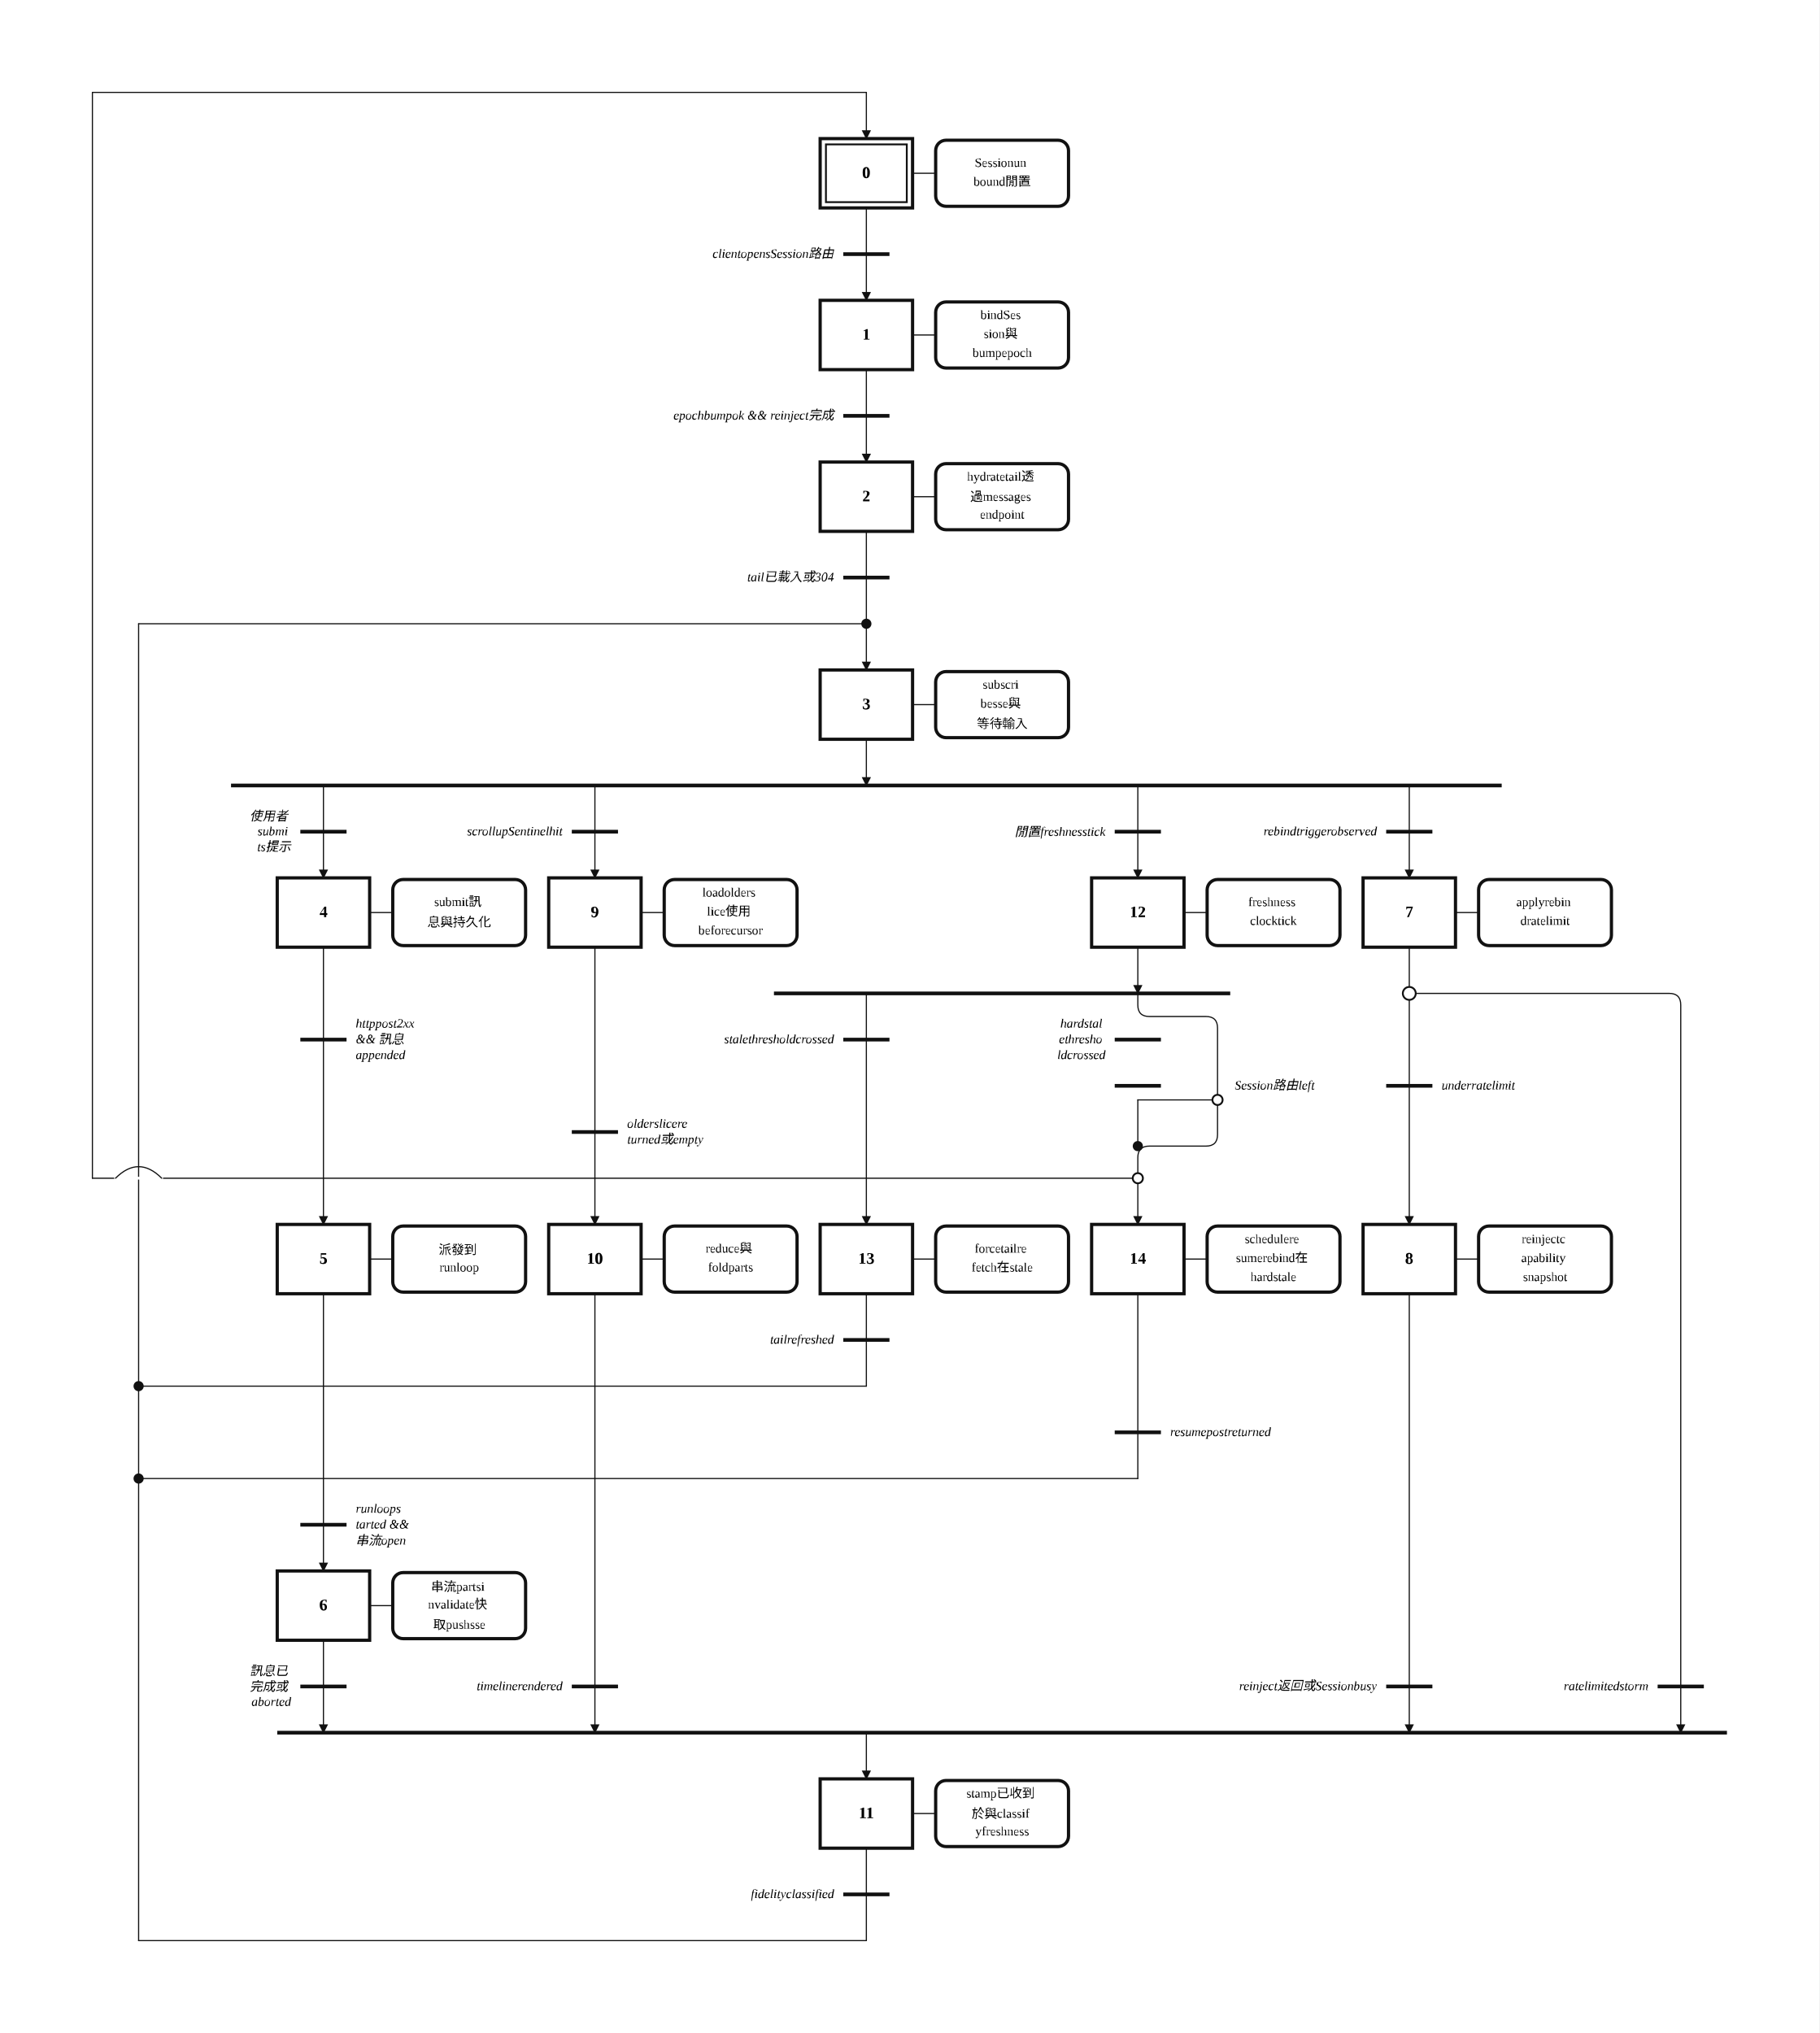
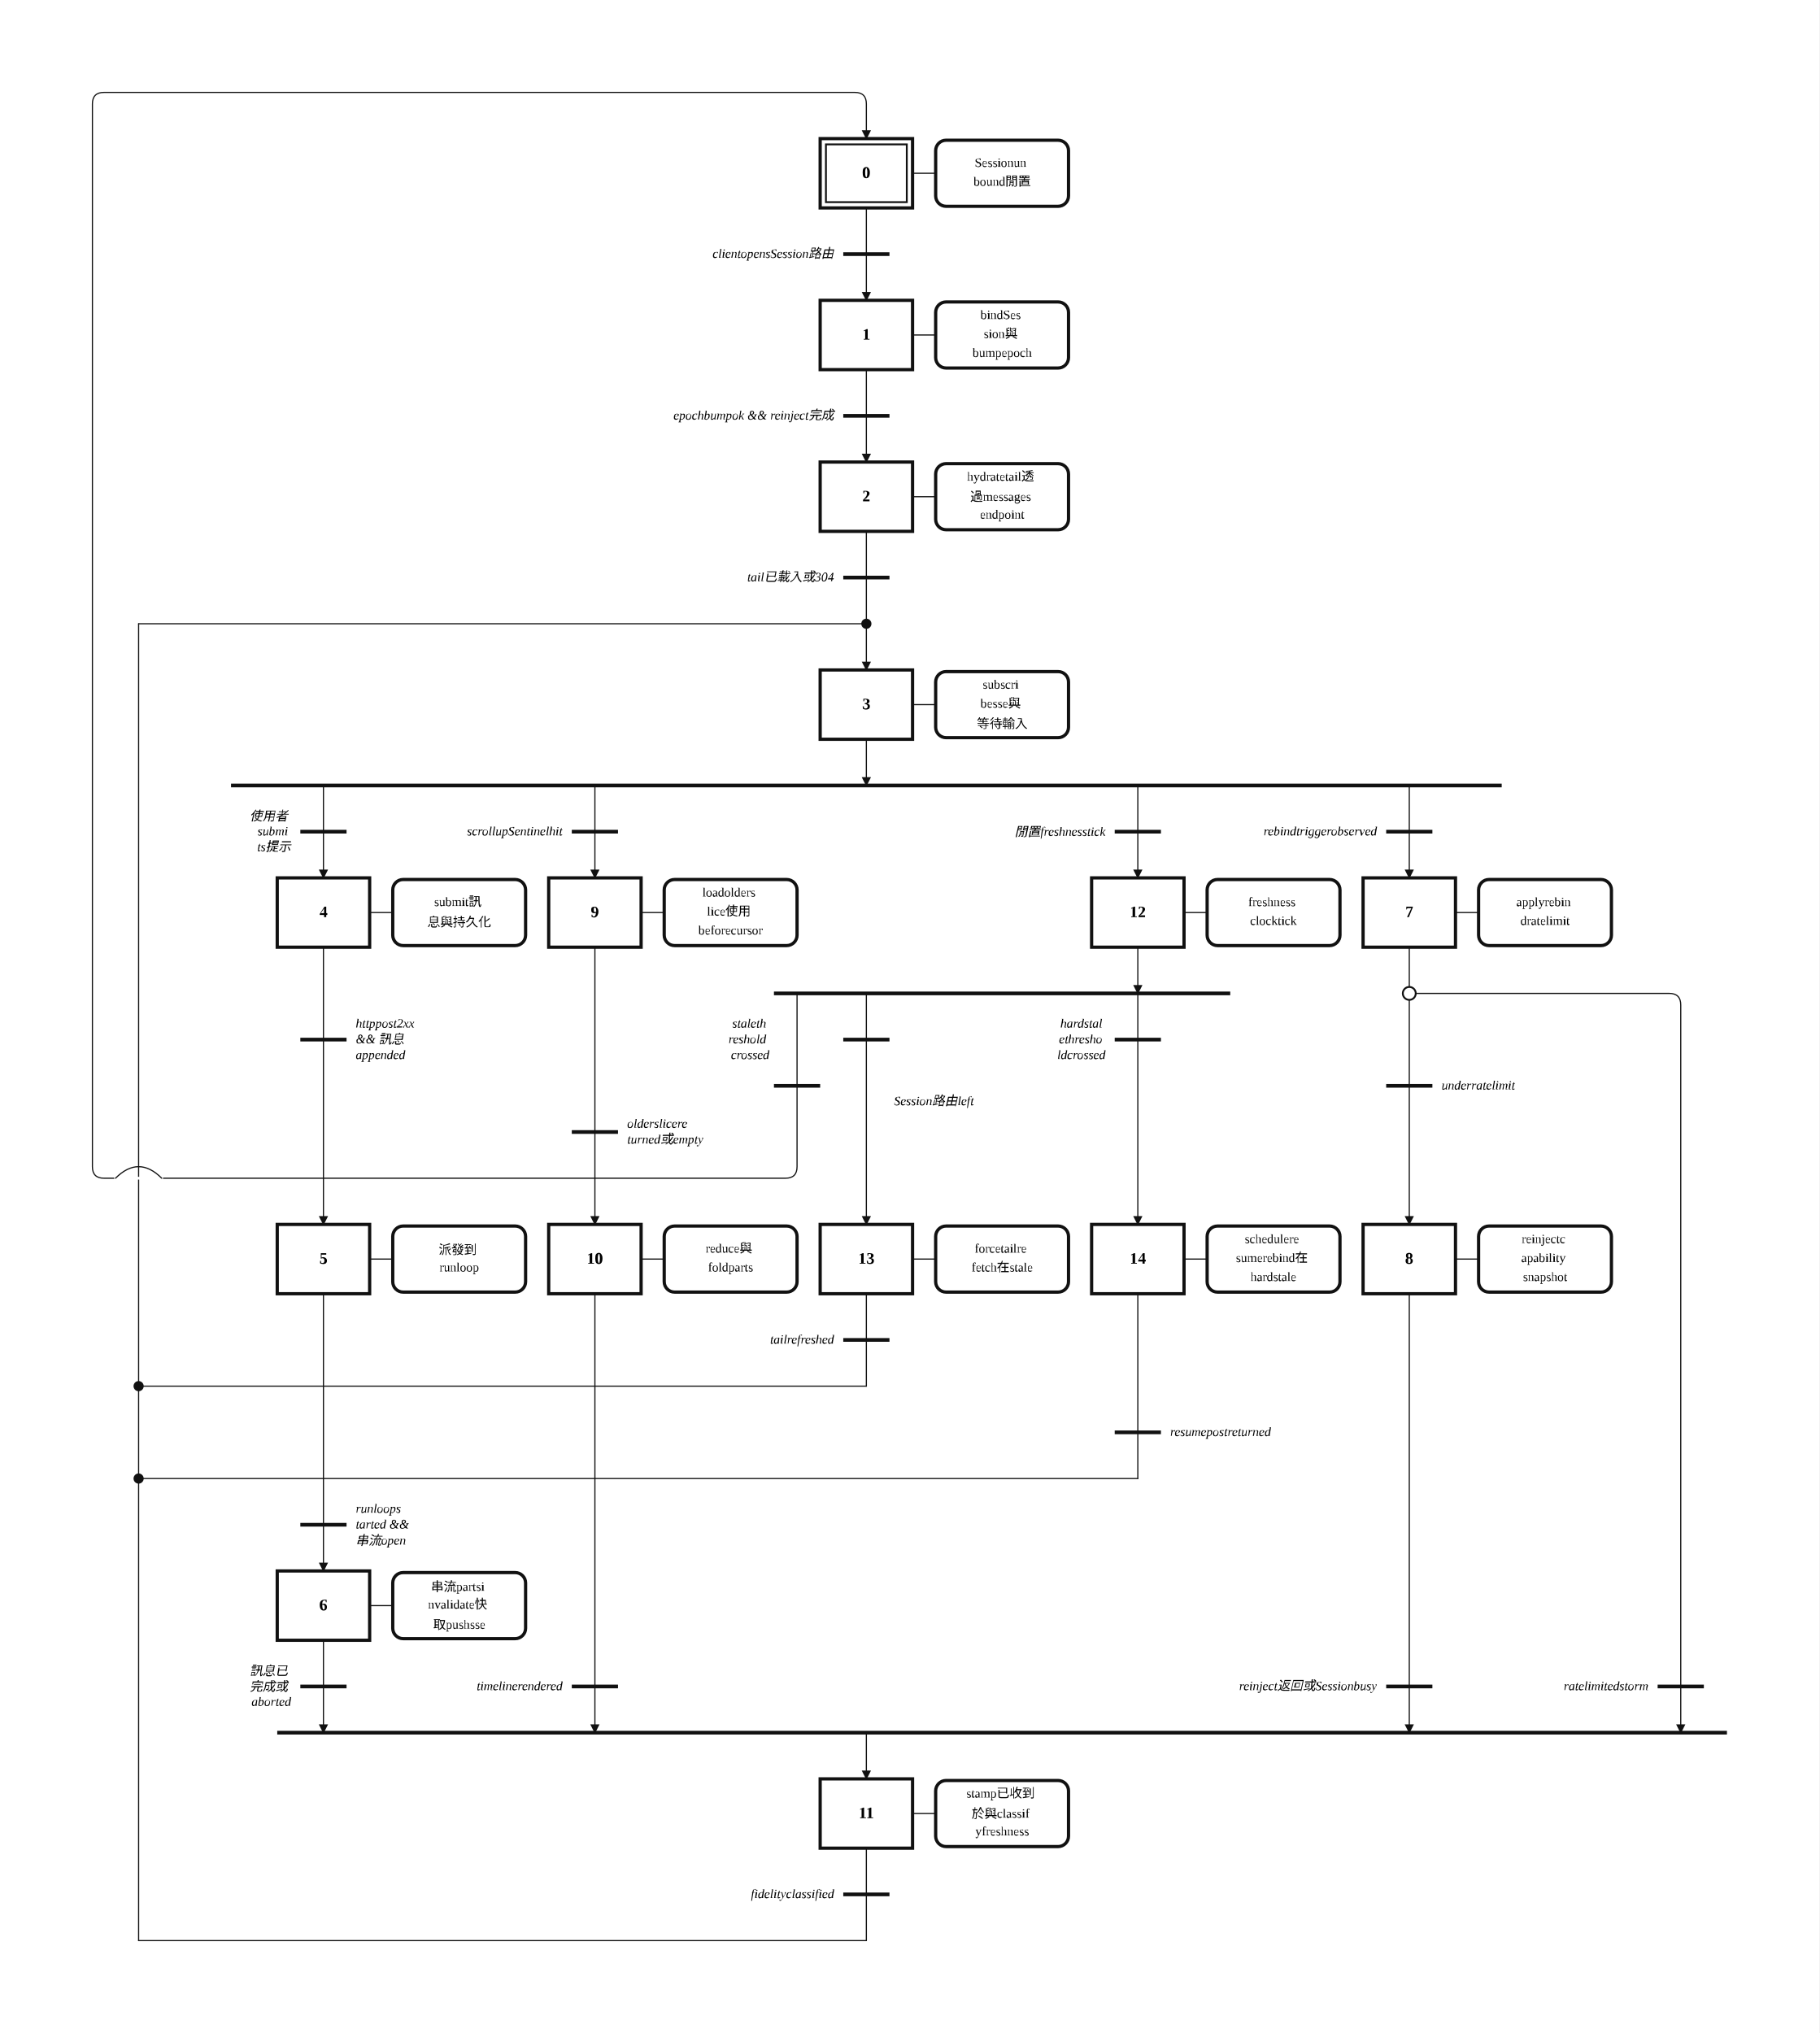
<svg xmlns="http://www.w3.org/2000/svg" width="1575" height="1760" viewBox="-34.00 -2.00 78.75 88.00" role="img">
  <style>
.step{fill:#fff;stroke:#111;stroke-width:.14}.step-inner{fill:none;stroke:#111;stroke-width:.08}
.action{fill:#fff;stroke:#111;stroke-width:.14}.gate{stroke:#111;stroke-width:.16}
.edge{fill:none;stroke:#111;stroke-width:.05;stroke-linecap:round;stroke-linejoin:round}.edge-arrow{marker-end:url(#arrow)}
.flyover-mask{stroke:#fff;stroke-width:.12;stroke-linecap:round}
.flyover{fill:none;stroke:#111;stroke-width:.05;stroke-linecap:round}
.junction{fill:#111;stroke:#111;stroke-width:0}.branch-junction{fill:#fff;stroke:#111;stroke-width:.08}
.assoc{stroke:#111;stroke-width:.05}.label{font:bold .7px 'Times New Roman', 'BiauKai', 'DFKai-SB', serif;text-anchor:middle;dominant-baseline:middle}
.action-label{font:.55px 'Times New Roman', 'BiauKai', 'DFKai-SB', serif;text-anchor:middle;dominant-baseline:middle}.gate-label{font:italic .55px 'Times New Roman', 'BiauKai', 'DFKai-SB', serif;text-anchor:start;dominant-baseline:middle}.gate-label-left{font:italic .55px 'Times New Roman', 'BiauKai', 'DFKai-SB', serif;text-anchor:end;dominant-baseline:middle}
</style>
  <defs>
    <marker id="arrow" markerWidth="0.4" markerHeight="0.4" refX="0.36" refY="0.2" orient="auto" markerUnits="userSpaceOnUse">
      <path d="M 0 0 L 0.4 0.2 L 0 0.4 z" fill="#111" />
    </marker>
  </defs>
  <rect x="-34.00" y="-2.00" width="78.75" height="88.00" fill="white" />
  <path class="edge edge-arrow" d="M 3.50 23.00 L 3.50 27.00" />
  <path class="edge" d="M 3.50 7.00 L 3.50 9.00" />
  <path class="edge edge-arrow" d="M 3.50 9.00 L 3.50 11.00" />
  <path class="edge" d="M 3.50 14.00 L 3.50 16.00" />
  <path class="edge edge-arrow" d="M 3.50 16.00 L 3.50 18.00" />
  <path class="edge" d="M 3.50 21.00 L 3.50 23.00" />
  <path class="edge edge-arrow" d="M 3.50 30.00 L 3.50 32.00" />
  <path class="edge edge-arrow" d="M -20.00 32.00 L -20.00 36.00" />
  <path class="edge edge-arrow" d="M 27.00 32.00 L 27.00 36.00" />
  <path class="edge edge-arrow" d="M -8.25 32.00 L -8.25 36.00" />
  <path class="edge edge-arrow" d="M 15.25 32.00 L 15.25 36.00" />
  <path class="edge" d="M -20.00 39.00 L -20.00 43.00" />
  <path class="edge edge-arrow" d="M -20.00 43.00 L -20.00 51.00" />
  <path class="edge" d="M -20.00 54.00 L -20.00 64.00" />
  <path class="edge edge-arrow" d="M -20.00 64.00 L -20.00 66.00" />
  <path class="edge edge-arrow" d="M -20.00 69.00 L -20.00 73.00" />
  <path class="edge edge-arrow" d="M 3.50 73.00 L 3.50 75.00" />
  <path class="edge" d="M 27.00 39.00 L 27.00 41.00" />
  <path class="edge" d="M 27.00 41.00 L 27.00 45.00" />
  <path class="edge edge-arrow" d="M 27.00 45.00 L 27.00 51.00" />
  <path class="edge edge-arrow" d="M 27.00 41.00 L 38.25 41.00 Q 38.75 41.00 38.75 41.50 L 38.75 73.00" />
  <path class="edge edge-arrow" d="M 27.00 54.00 L 27.00 73.00" />
  <path class="edge" d="M -8.25 39.00 L -8.25 47.00" />
  <path class="edge edge-arrow" d="M -8.25 47.00 L -8.25 51.00" />
  <path class="edge edge-arrow" d="M -8.25 54.00 L -8.25 73.00" />
  <path class="edge" d="M 3.50 78.00 L 3.50 80.00" />
  <path class="edge" d="M 3.50 80.00 L 3.50 82.00" />
  <path class="edge" d="M 3.50 82.00 L -28.00 82.00" />
  <path class="edge" d="M -28.00 82.00 L -28.00 25.00" />
  <path class="edge" d="M -28.00 25.00 L 3.50 25.00" />
  <path class="edge edge-arrow" d="M 15.25 39.00 L 15.25 41.00" />
  <path class="edge edge-arrow" d="M 3.50 41.00 L 3.50 51.00" />
-   <path class="edge edge-arrow" d="M 15.25 41.00 L 15.25 41.50 Q 15.25 42.00 15.75 42.00 L 18.20 42.00 Q 18.70 42.00 18.70 42.50 L 18.70 47.11 Q 18.70 47.61 18.20 47.61 L 15.75 47.61 Q 15.25 47.61 15.25 48.11 L 15.25 51.00" />
-   <path class="edge" d="M 18.70 45.61 L 15.25 45.61" />
-   <path class="edge" d="M 15.25 45.61 L 15.25 47.61" />
-   <path class="edge" d="M 15.25 49.00 L -30.00 49.00" />
-   <path class="edge" d="M -30.00 49.00 L -30.00 2.00" />
-   <path class="edge" d="M -30.00 2.00 L 3.50 2.00" />
-   <path class="edge edge-arrow" d="M 3.50 2.00 L 3.50 4.00" />
+   <path class="edge edge-arrow" d="M 15.25 41.00 L 15.25 51.00" />
+   <path class="edge edge-arrow" d="M 0.50 41.00 L 0.50 48.50 Q 0.50 49.00 0.00 49.00 L -29.50 49.00 Q -30.00 49.00 -30.00 48.50 L -30.00 2.50 Q -30.00 2.00 -29.50 2.00 L 3.00 2.00 Q 3.50 2.00 3.50 2.50 L 3.50 4.00" />
  <path class="edge" d="M 3.50 54.00 L 3.50 56.00" />
  <path class="edge" d="M 3.50 56.00 L 3.50 58.00" />
  <path class="edge" d="M 3.50 58.00 L -28.00 58.00" />
  <path class="edge" d="M 15.25 54.00 L 15.25 60.00" />
  <path class="edge" d="M 15.25 60.00 L 15.25 62.00" />
  <path class="edge" d="M 15.25 62.00 L -28.00 62.00" />
  <rect class="step" x="1.50" y="4.00" width="4.00" height="3.00" />
  <rect class="step-inner" x="1.75" y="4.25" width="3.50" height="2.50" />
  <text class="label" x="3.50" y="5.50">0</text>
  <rect class="step" x="1.50" y="11.00" width="4.00" height="3.00" />
  <text class="label" x="3.50" y="12.50">1</text>
  <rect class="step" x="1.50" y="18.00" width="4.00" height="3.00" />
  <text class="label" x="3.50" y="19.50">2</text>
  <rect class="step" x="1.50" y="27.00" width="4.00" height="3.00" />
  <text class="label" x="3.50" y="28.50">3</text>
  <rect class="step" x="-22.00" y="36.00" width="4.00" height="3.00" />
  <text class="label" x="-20.00" y="37.50">4</text>
  <rect class="step" x="-22.00" y="51.00" width="4.00" height="3.00" />
  <text class="label" x="-20.00" y="52.50">5</text>
  <rect class="step" x="-22.00" y="66.00" width="4.00" height="3.00" />
  <text class="label" x="-20.00" y="67.50">6</text>
  <rect class="step" x="25.00" y="36.00" width="4.00" height="3.00" />
  <text class="label" x="27.00" y="37.50">7</text>
  <rect class="step" x="25.00" y="51.00" width="4.00" height="3.00" />
  <text class="label" x="27.00" y="52.50">8</text>
  <rect class="step" x="-10.25" y="36.00" width="4.00" height="3.00" />
  <text class="label" x="-8.25" y="37.50">9</text>
  <rect class="step" x="-10.25" y="51.00" width="4.00" height="3.00" />
  <text class="label" x="-8.25" y="52.50">10</text>
  <rect class="step" x="1.50" y="75.00" width="4.00" height="3.00" />
  <text class="label" x="3.50" y="76.50">11</text>
  <rect class="step" x="13.25" y="36.00" width="4.00" height="3.00" />
  <text class="label" x="15.25" y="37.50">12</text>
  <rect class="step" x="1.50" y="51.00" width="4.00" height="3.00" />
  <text class="label" x="3.50" y="52.50">13</text>
  <rect class="step" x="13.25" y="51.00" width="4.00" height="3.00" />
  <text class="label" x="15.25" y="52.50">14</text>
  <line class="assoc" x1="5.50" y1="5.50" x2="6.50" y2="5.50" />
  <rect class="action" x="6.50" y="4.07" width="5.75" height="2.86" rx="0.45" ry="0.45" />
  <text class="action-label" x="9.38" y="5.09">
    <tspan x="9.38" dy="0">Sessionun</tspan>
    <tspan x="9.38" dy="0.82">bound閒置</tspan>
  </text>
  <line class="assoc" x1="5.50" y1="12.50" x2="6.50" y2="12.50" />
  <rect class="action" x="6.50" y="11.07" width="5.75" height="2.86" rx="0.45" ry="0.45" />
  <text class="action-label" x="9.38" y="11.68">
    <tspan x="9.38" dy="0">bindSes</tspan>
    <tspan x="9.38" dy="0.82">sion與</tspan>
    <tspan x="9.38" dy="0.82">bumpepoch</tspan>
  </text>
  <line class="assoc" x1="5.50" y1="19.50" x2="6.50" y2="19.50" />
  <rect class="action" x="6.50" y="18.07" width="5.75" height="2.86" rx="0.45" ry="0.45" />
  <text class="action-label" x="9.38" y="18.68">
    <tspan x="9.38" dy="0">hydratetail透</tspan>
    <tspan x="9.38" dy="0.82">過messages</tspan>
    <tspan x="9.38" dy="0.82">endpoint</tspan>
  </text>
  <line class="assoc" x1="5.50" y1="28.50" x2="6.50" y2="28.50" />
  <rect class="action" x="6.50" y="27.07" width="5.75" height="2.86" rx="0.45" ry="0.45" />
  <text class="action-label" x="9.38" y="27.68">
    <tspan x="9.38" dy="0">subscri</tspan>
    <tspan x="9.38" dy="0.82">besse與</tspan>
    <tspan x="9.38" dy="0.82">等待輸入</tspan>
  </text>
  <line class="assoc" x1="-18.00" y1="37.50" x2="-17.00" y2="37.50" />
  <rect class="action" x="-17.00" y="36.07" width="5.75" height="2.86" rx="0.45" ry="0.45" />
  <text class="action-label" x="-14.12" y="37.09">
    <tspan x="-14.12" dy="0">submit訊</tspan>
    <tspan x="-14.12" dy="0.82">息與持久化</tspan>
  </text>
  <line class="assoc" x1="-18.00" y1="52.50" x2="-17.00" y2="52.50" />
  <rect class="action" x="-17.00" y="51.07" width="5.75" height="2.86" rx="0.45" ry="0.45" />
  <text class="action-label" x="-14.12" y="52.09">
    <tspan x="-14.12" dy="0">派發到</tspan>
    <tspan x="-14.12" dy="0.82">runloop</tspan>
  </text>
  <line class="assoc" x1="-18.00" y1="67.50" x2="-17.00" y2="67.50" />
  <rect class="action" x="-17.00" y="66.07" width="5.75" height="2.86" rx="0.45" ry="0.45" />
  <text class="action-label" x="-14.12" y="66.68">
    <tspan x="-14.12" dy="0">串流partsi</tspan>
    <tspan x="-14.12" dy="0.82">nvalidate快</tspan>
    <tspan x="-14.12" dy="0.82">取pushsse</tspan>
  </text>
  <line class="assoc" x1="29.00" y1="37.50" x2="30.00" y2="37.50" />
  <rect class="action" x="30.00" y="36.07" width="5.75" height="2.86" rx="0.45" ry="0.45" />
  <text class="action-label" x="32.88" y="37.09">
    <tspan x="32.88" dy="0">applyrebin</tspan>
    <tspan x="32.88" dy="0.82">dratelimit</tspan>
  </text>
  <line class="assoc" x1="29.00" y1="52.50" x2="30.00" y2="52.50" />
  <rect class="action" x="30.00" y="51.07" width="5.75" height="2.86" rx="0.45" ry="0.45" />
  <text class="action-label" x="32.88" y="51.68">
    <tspan x="32.88" dy="0">reinjectc</tspan>
    <tspan x="32.88" dy="0.82">apability</tspan>
    <tspan x="32.88" dy="0.82">snapshot</tspan>
  </text>
  <line class="assoc" x1="-6.25" y1="37.50" x2="-5.25" y2="37.50" />
  <rect class="action" x="-5.25" y="36.07" width="5.75" height="2.86" rx="0.45" ry="0.45" />
  <text class="action-label" x="-2.38" y="36.68">
    <tspan x="-2.38" dy="0">loadolders</tspan>
    <tspan x="-2.38" dy="0.82">lice使用</tspan>
    <tspan x="-2.38" dy="0.82">beforecursor</tspan>
  </text>
  <line class="assoc" x1="-6.25" y1="52.50" x2="-5.25" y2="52.50" />
  <rect class="action" x="-5.25" y="51.07" width="5.75" height="2.86" rx="0.45" ry="0.45" />
  <text class="action-label" x="-2.38" y="52.09">
    <tspan x="-2.38" dy="0">reduce與</tspan>
    <tspan x="-2.38" dy="0.82">foldparts</tspan>
  </text>
  <line class="assoc" x1="5.50" y1="76.50" x2="6.50" y2="76.50" />
  <rect class="action" x="6.50" y="75.07" width="5.75" height="2.86" rx="0.45" ry="0.45" />
  <text class="action-label" x="9.38" y="75.68">
    <tspan x="9.38" dy="0">stamp已收到</tspan>
    <tspan x="9.38" dy="0.82">於與classif</tspan>
    <tspan x="9.38" dy="0.82">yfreshness</tspan>
  </text>
  <line class="assoc" x1="17.25" y1="37.50" x2="18.25" y2="37.50" />
  <rect class="action" x="18.25" y="36.07" width="5.75" height="2.86" rx="0.45" ry="0.45" />
  <text class="action-label" x="21.12" y="37.09">
    <tspan x="21.12" dy="0">freshness</tspan>
    <tspan x="21.12" dy="0.82">clocktick</tspan>
  </text>
  <line class="assoc" x1="5.50" y1="52.50" x2="6.50" y2="52.50" />
  <rect class="action" x="6.50" y="51.07" width="5.75" height="2.86" rx="0.45" ry="0.45" />
  <text class="action-label" x="9.38" y="52.09">
    <tspan x="9.38" dy="0">forcetailre</tspan>
    <tspan x="9.38" dy="0.82">fetch在stale</tspan>
  </text>
  <line class="assoc" x1="17.25" y1="52.50" x2="18.25" y2="52.50" />
  <rect class="action" x="18.25" y="51.07" width="5.75" height="2.86" rx="0.45" ry="0.45" />
  <text class="action-label" x="21.12" y="51.68">
    <tspan x="21.12" dy="0">schedulere</tspan>
    <tspan x="21.12" dy="0.82">sumerebind在</tspan>
    <tspan x="21.12" dy="0.82">hardstale</tspan>
  </text>
  <line class="gate" x1="2.50" y1="9.00" x2="4.50" y2="9.00" />
  <text class="gate-label-left" x="2.10" y="9.00">
    <tspan x="2.10" dy="0">clientopensSession路由</tspan>
  </text>
  <line class="gate" x1="2.50" y1="16.00" x2="4.50" y2="16.00" />
  <text class="gate-label-left" x="2.10" y="16.00">
    <tspan x="2.10" dy="0">epochbumpok &amp;&amp; reinject完成</tspan>
  </text>
  <line class="gate" x1="2.50" y1="23.00" x2="4.50" y2="23.00" />
  <text class="gate-label-left" x="2.10" y="23.00">
    <tspan x="2.10" dy="0">tail已載入或304</tspan>
  </text>
  <line class="gate" x1="-24.00" y1="32.00" x2="31.00" y2="32.00" />
  <line class="gate" x1="-21.00" y1="43.00" x2="-19.00" y2="43.00" />
  <text class="gate-label" x="-18.60" y="42.32">
    <tspan x="-18.60" dy="0">httppost2xx</tspan>
    <tspan x="-18.60" dy="0.68">&amp;&amp; 訊息</tspan>
    <tspan x="-18.60" dy="0.68">appended</tspan>
  </text>
  <line class="gate" x1="-21.00" y1="64.00" x2="-19.00" y2="64.00" />
  <text class="gate-label" x="-18.60" y="63.32">
    <tspan x="-18.60" dy="0">runloops</tspan>
    <tspan x="-18.60" dy="0.68">tarted &amp;&amp;</tspan>
    <tspan x="-18.60" dy="0.68">串流open</tspan>
  </text>
  <line class="gate" x1="-22.00" y1="73.00" x2="40.75" y2="73.00" />
  <line class="gate" x1="26.00" y1="45.00" x2="28.00" y2="45.00" />
  <text class="gate-label" x="28.40" y="45.00">
    <tspan x="28.40" dy="0">underratelimit</tspan>
  </text>
  <line class="gate" x1="-9.25" y1="47.00" x2="-7.25" y2="47.00" />
  <text class="gate-label" x="-6.85" y="46.66">
    <tspan x="-6.85" dy="0">olderslicere</tspan>
    <tspan x="-6.85" dy="0.68">turned或empty</tspan>
  </text>
  <line class="gate" x1="2.50" y1="80.00" x2="4.50" y2="80.00" />
  <text class="gate-label-left" x="2.10" y="80.00">
    <tspan x="2.10" dy="0">fidelityclassified</tspan>
  </text>
  <line class="gate" x1="-0.50" y1="41.00" x2="19.25" y2="41.00" />
  <line class="gate" x1="2.50" y1="56.00" x2="4.50" y2="56.00" />
  <text class="gate-label-left" x="2.10" y="56.00">
    <tspan x="2.10" dy="0">tailrefreshed</tspan>
  </text>
  <line class="gate" x1="14.25" y1="60.00" x2="16.25" y2="60.00" />
  <text class="gate-label" x="16.65" y="60.00">
    <tspan x="16.65" dy="0">resumepostreturned</tspan>
  </text>
  <line class="gate" x1="-21.00" y1="34.00" x2="-19.00" y2="34.00" />
  <text class="gate-label-left" x="-21.40" y="33.32">
    <tspan x="-21.40" dy="0">使用者</tspan>
    <tspan x="-21.40" dy="0.68">submi</tspan>
    <tspan x="-21.40" dy="0.68">ts提示</tspan>
  </text>
  <line class="gate" x1="26.00" y1="34.00" x2="28.00" y2="34.00" />
  <text class="gate-label-left" x="25.60" y="34.00">
    <tspan x="25.60" dy="0">rebindtriggerobserved</tspan>
  </text>
  <line class="gate" x1="-9.25" y1="34.00" x2="-7.25" y2="34.00" />
  <text class="gate-label-left" x="-9.65" y="34.00">
    <tspan x="-9.65" dy="0">scrollupSentinelhit</tspan>
  </text>
  <line class="gate" x1="14.25" y1="34.00" x2="16.25" y2="34.00" />
  <text class="gate-label-left" x="13.85" y="34.00">
    <tspan x="13.85" dy="0">閒置freshnesstick</tspan>
  </text>
  <line class="gate" x1="-21.00" y1="71.00" x2="-19.00" y2="71.00" />
  <text class="gate-label-left" x="-21.40" y="70.32">
    <tspan x="-21.40" dy="0">訊息已</tspan>
    <tspan x="-21.40" dy="0.68">完成或</tspan>
    <tspan x="-21.40" dy="0.68">aborted</tspan>
  </text>
  <line class="gate" x1="37.75" y1="71.00" x2="39.75" y2="71.00" />
  <text class="gate-label-left" x="37.35" y="71.00">
    <tspan x="37.35" dy="0">ratelimitedstorm</tspan>
  </text>
  <line class="gate" x1="26.00" y1="71.00" x2="28.00" y2="71.00" />
  <text class="gate-label-left" x="25.60" y="71.00">
    <tspan x="25.60" dy="0">reinject返回或Sessionbusy</tspan>
  </text>
  <line class="gate" x1="-9.25" y1="71.00" x2="-7.25" y2="71.00" />
  <text class="gate-label-left" x="-9.65" y="71.00">
    <tspan x="-9.65" dy="0">timelinerendered</tspan>
  </text>
  <line class="gate" x1="2.50" y1="43.00" x2="4.50" y2="43.00" />
-   <text class="gate-label-left" x="2.10" y="43.00">
-     <tspan x="2.10" dy="0">stalethresholdcrossed</tspan>
+   <text class="gate-label-left" x="-0.70" y="42.32">
+     <tspan x="-0.70" dy="0">staleth</tspan>
+     <tspan x="-0.70" dy="0.68">reshold</tspan>
+     <tspan x="-0.70" dy="0.68">crossed</tspan>
  </text>
  <line class="gate" x1="14.25" y1="43.00" x2="16.25" y2="43.00" />
  <text class="gate-label-left" x="13.85" y="42.32">
    <tspan x="13.85" dy="0">hardstal</tspan>
    <tspan x="13.85" dy="0.68">ethresho</tspan>
    <tspan x="13.85" dy="0.68">ldcrossed</tspan>
  </text>
-   <line class="gate" x1="14.25" y1="45.00" x2="16.25" y2="45.00" />
-   <text class="gate-label" x="19.45" y="45.00">
-     <tspan x="19.45" dy="0">Session路由left</tspan>
+   <line class="gate" x1="-0.50" y1="45.00" x2="1.50" y2="45.00" />
+   <text class="gate-label" x="4.70" y="45.68">
+     <tspan x="4.70" dy="0">Session路由left</tspan>
  </text>
  <line class="flyover-mask" x1="-29.00" y1="49.00" x2="-27.00" y2="49.00" />
  <path class="flyover" d="M -29.00 49.00 Q -28.00 48.00 -27.00 49.00" />
  <circle class="junction" cx="3.50" cy="25.00" r="0.22" />
  <circle class="junction" cx="-28.00" cy="58.00" r="0.22" />
  <circle class="junction" cx="-28.00" cy="62.00" r="0.22" />
-   <circle class="branch-junction" cx="18.70" cy="45.61" r="0.22" />
-   <circle class="junction" cx="15.25" cy="47.61" r="0.22" />
-   <circle class="branch-junction" cx="15.25" cy="49.00" r="0.22" />
  <circle class="branch-junction" cx="27.00" cy="41.00" r="0.28" />
</svg>
